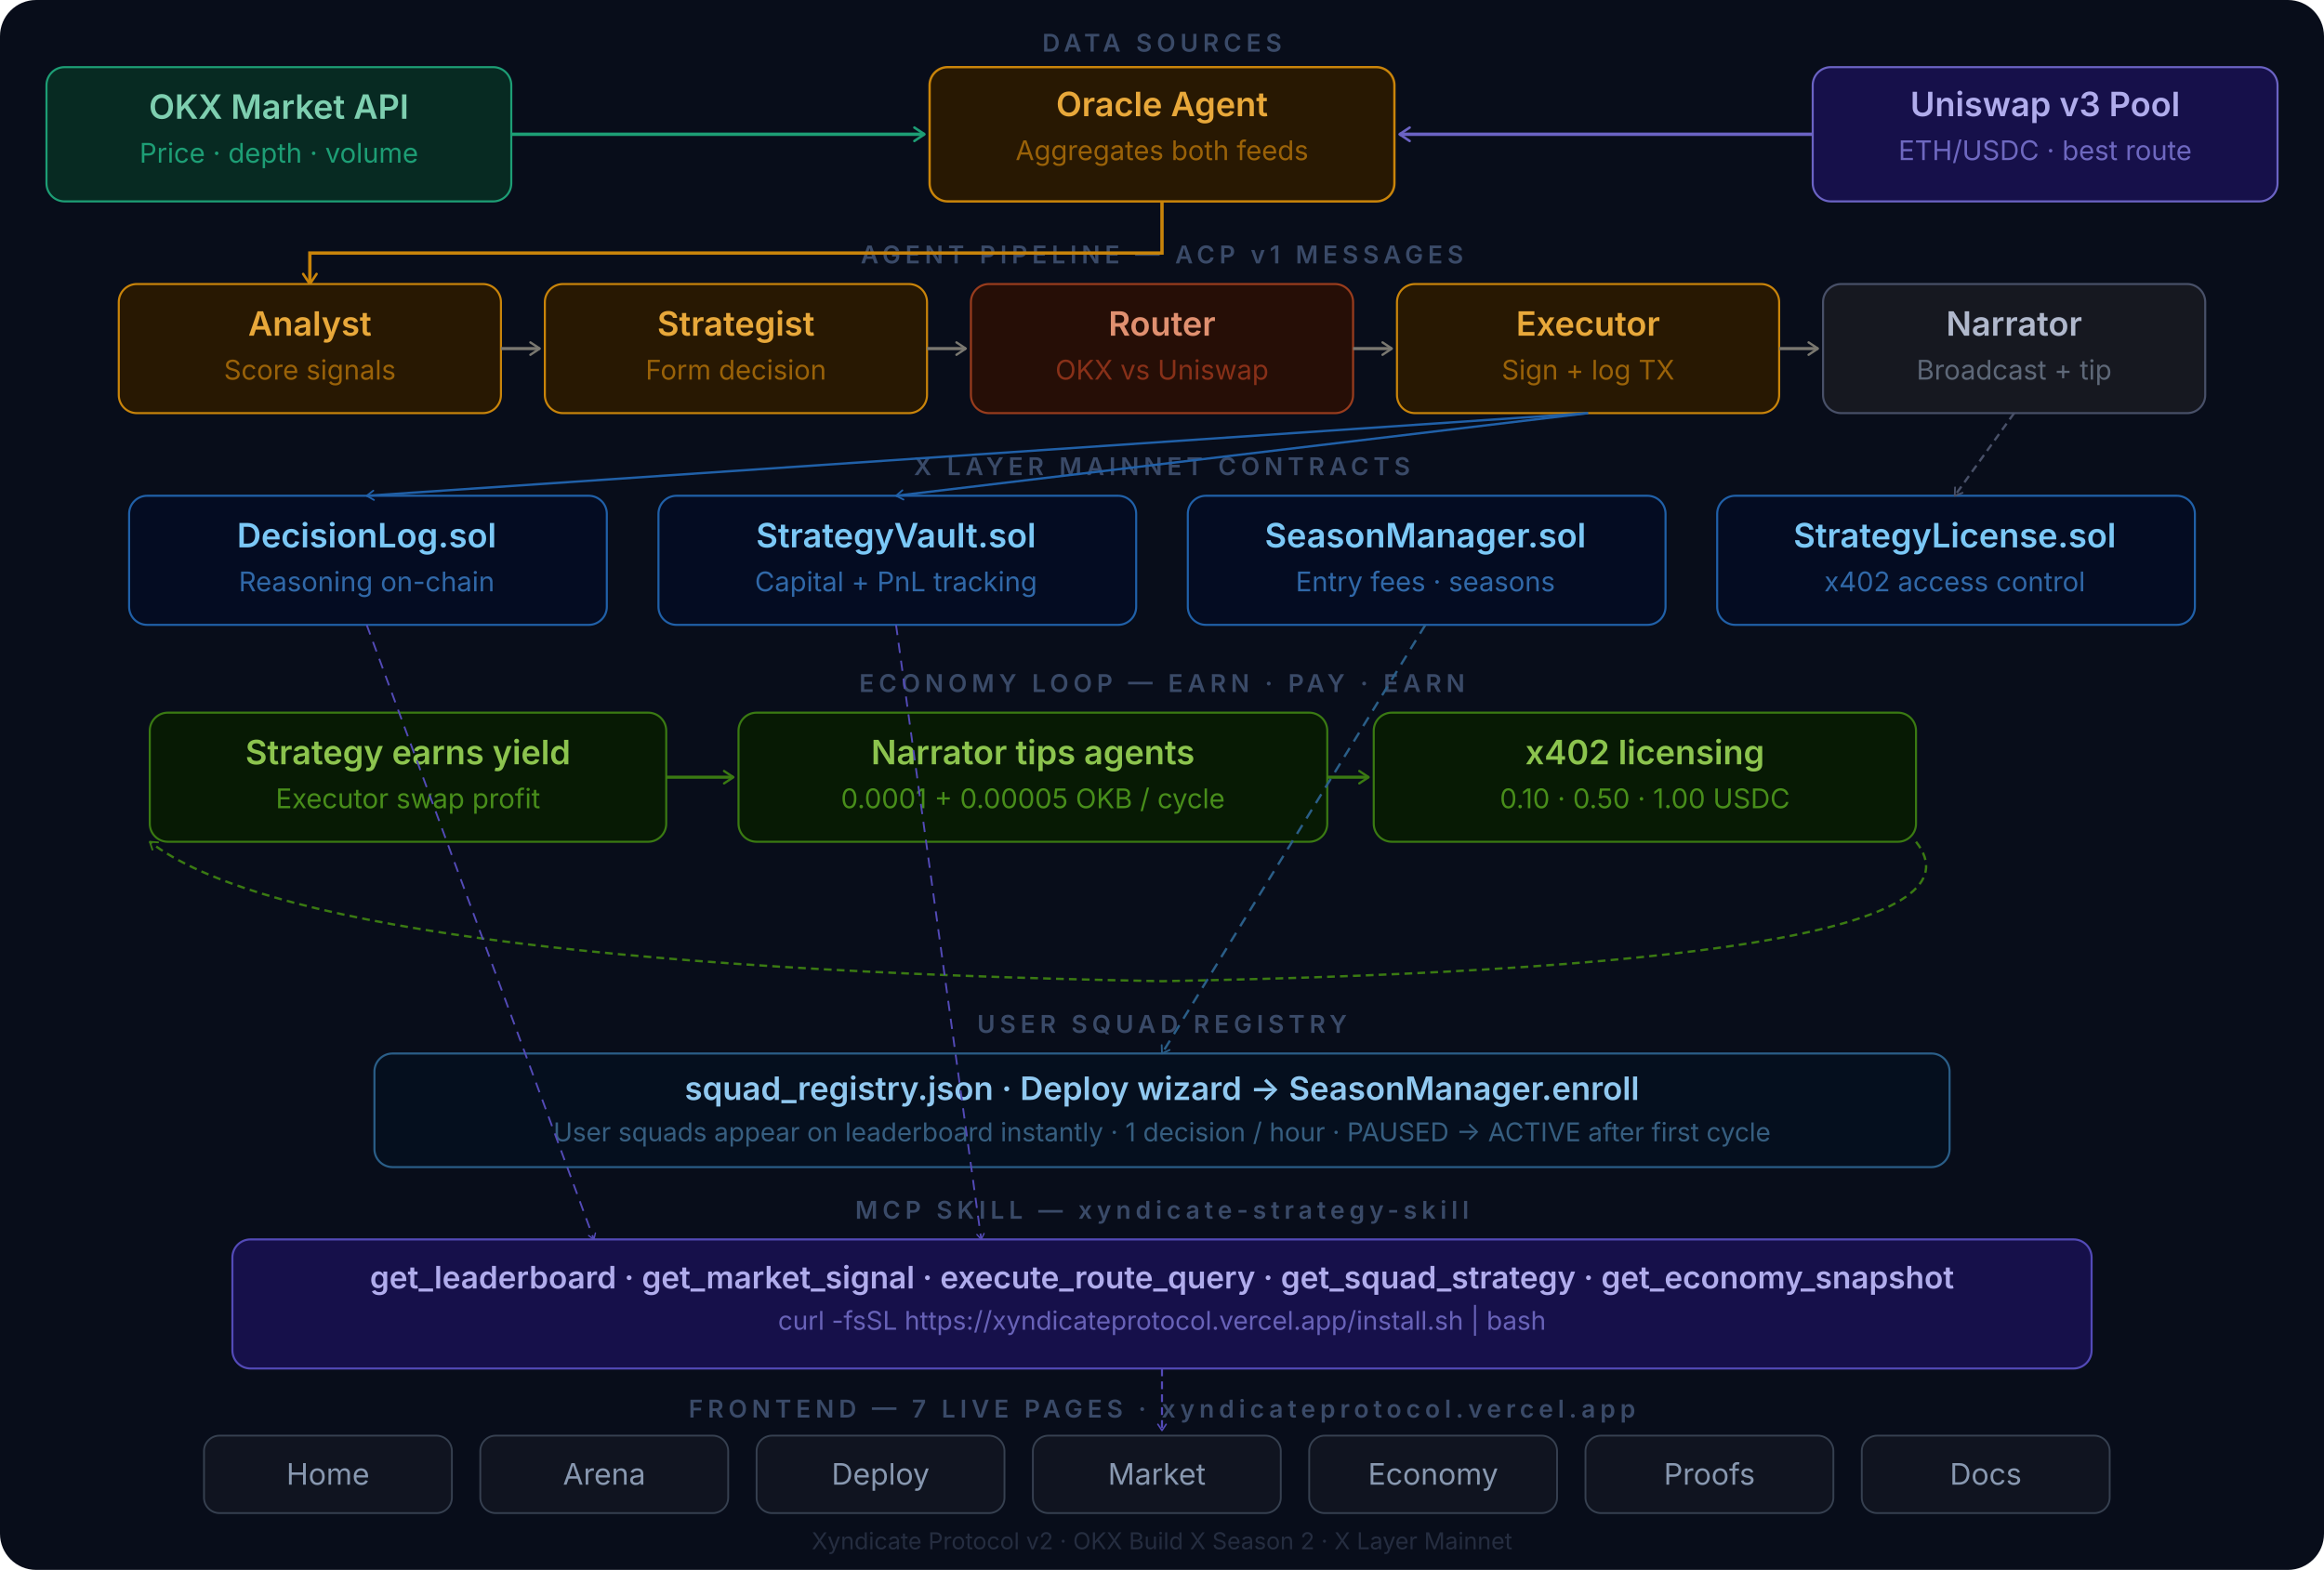
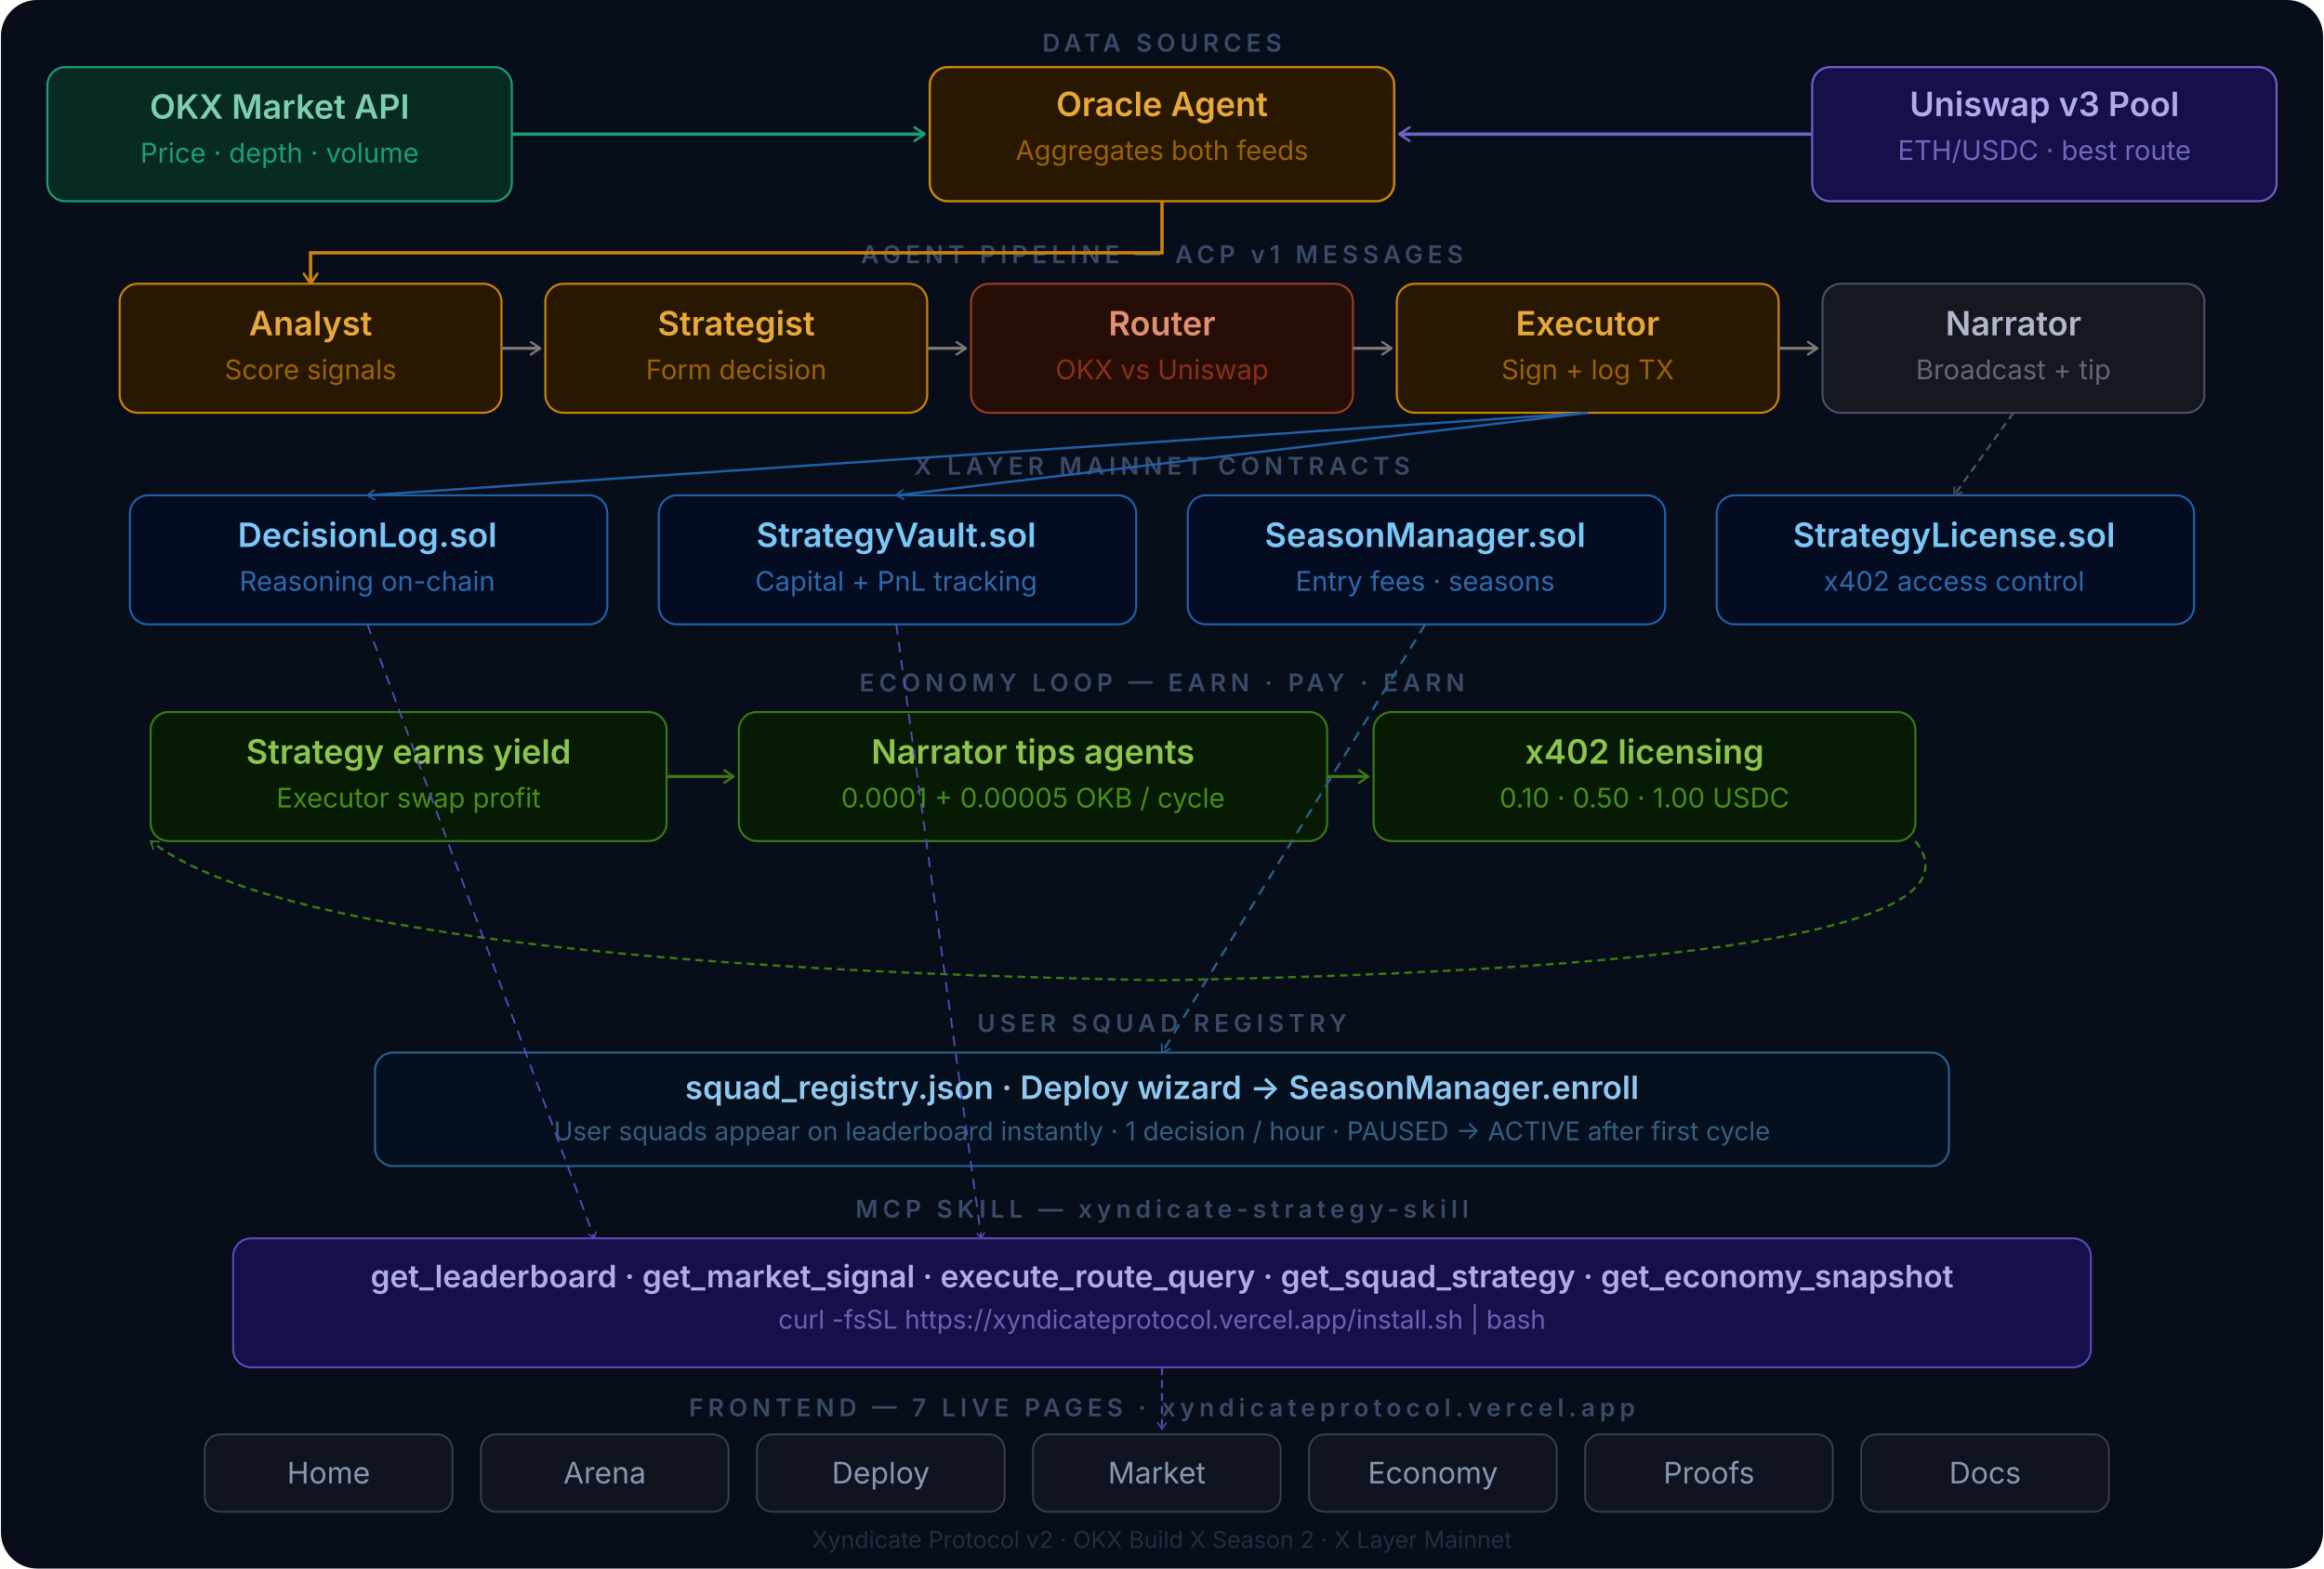
- <svg xmlns="http://www.w3.org/2000/svg" width="900" viewBox="0 0 900 608" role="img">
+ <svg xmlns="http://www.w3.org/2000/svg" width="1600" height="1080" viewBox="0 0 900 608" role="img">
  <defs>
    <marker id="arr" viewBox="0 0 10 10" refX="8" refY="5" markerWidth="5" markerHeight="5" orient="auto-start-reverse">
      <path d="M2 1L8 5L2 9" fill="none" stroke="context-stroke" stroke-width="1.5" stroke-linecap="round" stroke-linejoin="round" />
    </marker>
  </defs>
  <rect width="900" height="608" fill="#080D1A" rx="14" />
  <text x="450" y="20" text-anchor="middle" font-family="-apple-system, ui-sans-serif, system-ui, sans-serif" font-size="9.5" font-weight="600" fill="#3A4A68" letter-spacing="1.8">DATA SOURCES</text>
  <rect x="18" y="26" width="180" height="52" rx="7" fill="#072A22" stroke="#1D9E75" stroke-width="0.8" />
  <text x="108" y="46" text-anchor="middle" font-family="-apple-system, ui-sans-serif, system-ui, sans-serif" font-size="13" font-weight="600" fill="#7ECFB0">OKX Market API</text>
  <text x="108" y="63" text-anchor="middle" font-family="-apple-system, ui-sans-serif, system-ui, sans-serif" font-size="10.5" fill="#1D9E75">Price · depth · volume</text>
  <rect x="360" y="26" width="180" height="52" rx="7" fill="#281802" stroke="#C9840A" stroke-width="0.9" />
  <text x="450" y="45" text-anchor="middle" font-family="-apple-system, ui-sans-serif, system-ui, sans-serif" font-size="13" font-weight="600" fill="#E8A83A">Oracle Agent</text>
  <text x="450" y="62" text-anchor="middle" font-family="-apple-system, ui-sans-serif, system-ui, sans-serif" font-size="10.5" fill="#9A6208">Aggregates both feeds</text>
  <rect x="702" y="26" width="180" height="52" rx="7" fill="#16104A" stroke="#6B63C4" stroke-width="0.8" />
  <text x="792" y="45" text-anchor="middle" font-family="-apple-system, ui-sans-serif, system-ui, sans-serif" font-size="13" font-weight="600" fill="#B0ACEC">Uniswap v3 Pool</text>
  <text x="792" y="62" text-anchor="middle" font-family="-apple-system, ui-sans-serif, system-ui, sans-serif" font-size="10.5" fill="#6E68C0">ETH/USDC · best route</text>
  <line x1="198" y1="52" x2="358" y2="52" stroke="#1D9E75" stroke-width="1.3" marker-end="url(#arr)" />
  <line x1="702" y1="52" x2="542" y2="52" stroke="#6B63C4" stroke-width="1.3" marker-end="url(#arr)" />
  <text x="450" y="102" text-anchor="middle" font-family="-apple-system, ui-sans-serif, system-ui, sans-serif" font-size="9.5" font-weight="600" fill="#3A4A68" letter-spacing="1.8">AGENT PIPELINE — ACP v1 MESSAGES</text>
  <path d="M450 78 L450 98 L120 98 L120 110" fill="none" stroke="#C9840A" stroke-width="1.3" marker-end="url(#arr)" />
  <rect x="46" y="110" width="148" height="50" rx="7" fill="#281802" stroke="#C9840A" stroke-width="0.8" />
  <text x="120" y="130" text-anchor="middle" font-family="-apple-system, ui-sans-serif, system-ui, sans-serif" font-size="13" font-weight="600" fill="#E8A83A">Analyst</text>
  <text x="120" y="147" text-anchor="middle" font-family="-apple-system, ui-sans-serif, system-ui, sans-serif" font-size="10.5" fill="#9A6208">Score signals</text>
  <rect x="211" y="110" width="148" height="50" rx="7" fill="#281802" stroke="#C9840A" stroke-width="0.8" />
  <text x="285" y="130" text-anchor="middle" font-family="-apple-system, ui-sans-serif, system-ui, sans-serif" font-size="13" font-weight="600" fill="#E8A83A">Strategist</text>
  <text x="285" y="147" text-anchor="middle" font-family="-apple-system, ui-sans-serif, system-ui, sans-serif" font-size="10.5" fill="#9A6208">Form decision</text>
  <rect x="376" y="110" width="148" height="50" rx="7" fill="#260E06" stroke="#993C1D" stroke-width="0.8" />
  <text x="450" y="130" text-anchor="middle" font-family="-apple-system, ui-sans-serif, system-ui, sans-serif" font-size="13" font-weight="600" fill="#E09070">Router</text>
  <text x="450" y="147" text-anchor="middle" font-family="-apple-system, ui-sans-serif, system-ui, sans-serif" font-size="10.5" fill="#883018">OKX vs Uniswap</text>
  <rect x="541" y="110" width="148" height="50" rx="7" fill="#281802" stroke="#C9840A" stroke-width="0.8" />
  <text x="615" y="130" text-anchor="middle" font-family="-apple-system, ui-sans-serif, system-ui, sans-serif" font-size="13" font-weight="600" fill="#E8A83A">Executor</text>
  <text x="615" y="147" text-anchor="middle" font-family="-apple-system, ui-sans-serif, system-ui, sans-serif" font-size="10.5" fill="#9A6208">Sign + log TX</text>
  <rect x="706" y="110" width="148" height="50" rx="7" fill="#161820" stroke="#485068" stroke-width="0.8" />
  <text x="780" y="130" text-anchor="middle" font-family="-apple-system, ui-sans-serif, system-ui, sans-serif" font-size="13" font-weight="600" fill="#B0B8CC">Narrator</text>
  <text x="780" y="147" text-anchor="middle" font-family="-apple-system, ui-sans-serif, system-ui, sans-serif" font-size="10.5" fill="#5E6878">Broadcast + tip</text>
  <line x1="194" y1="135" x2="209" y2="135" stroke="#7A7870" stroke-width="1.2" marker-end="url(#arr)" />
  <line x1="359" y1="135" x2="374" y2="135" stroke="#7A7870" stroke-width="1.2" marker-end="url(#arr)" />
  <line x1="524" y1="135" x2="539" y2="135" stroke="#7A7870" stroke-width="1.2" marker-end="url(#arr)" />
  <line x1="689" y1="135" x2="704" y2="135" stroke="#7A7870" stroke-width="1.2" marker-end="url(#arr)" />
  <text x="450" y="184" text-anchor="middle" font-family="-apple-system, ui-sans-serif, system-ui, sans-serif" font-size="9.5" font-weight="600" fill="#3A4A68" letter-spacing="1.8">X LAYER MAINNET CONTRACTS</text>
  <rect x="50" y="192" width="185" height="50" rx="7" fill="#040C22" stroke="#2060A8" stroke-width="0.8" />
  <text x="142" y="212" text-anchor="middle" font-family="-apple-system, ui-sans-serif, system-ui, sans-serif" font-size="13" font-weight="600" fill="#7BC8F6">DecisionLog.sol</text>
  <text x="142" y="229" text-anchor="middle" font-family="-apple-system, ui-sans-serif, system-ui, sans-serif" font-size="10.5" fill="#3068A8">Reasoning on-chain</text>
  <rect x="255" y="192" width="185" height="50" rx="7" fill="#040C22" stroke="#2060A8" stroke-width="0.8" />
  <text x="347" y="212" text-anchor="middle" font-family="-apple-system, ui-sans-serif, system-ui, sans-serif" font-size="13" font-weight="600" fill="#7BC8F6">StrategyVault.sol</text>
  <text x="347" y="229" text-anchor="middle" font-family="-apple-system, ui-sans-serif, system-ui, sans-serif" font-size="10.5" fill="#3068A8">Capital + PnL tracking</text>
  <rect x="460" y="192" width="185" height="50" rx="7" fill="#040C22" stroke="#2060A8" stroke-width="0.8" />
  <text x="552" y="212" text-anchor="middle" font-family="-apple-system, ui-sans-serif, system-ui, sans-serif" font-size="13" font-weight="600" fill="#7BC8F6">SeasonManager.sol</text>
  <text x="552" y="229" text-anchor="middle" font-family="-apple-system, ui-sans-serif, system-ui, sans-serif" font-size="10.5" fill="#3068A8">Entry fees · seasons</text>
  <rect x="665" y="192" width="185" height="50" rx="7" fill="#040C22" stroke="#2060A8" stroke-width="0.8" />
  <text x="757" y="212" text-anchor="middle" font-family="-apple-system, ui-sans-serif, system-ui, sans-serif" font-size="13" font-weight="600" fill="#7BC8F6">StrategyLicense.sol</text>
  <text x="757" y="229" text-anchor="middle" font-family="-apple-system, ui-sans-serif, system-ui, sans-serif" font-size="10.5" fill="#3068A8">x402 access control</text>
  <line x1="615" y1="160" x2="142" y2="192" stroke="#2060A8" stroke-width="0.9" marker-end="url(#arr)" />
  <line x1="615" y1="160" x2="347" y2="192" stroke="#2060A8" stroke-width="0.9" marker-end="url(#arr)" />
  <line x1="780" y1="160" x2="757" y2="192" stroke="#485068" stroke-width="0.9" stroke-dasharray="3 2" marker-end="url(#arr)" />
  <text x="450" y="268" text-anchor="middle" font-family="-apple-system, ui-sans-serif, system-ui, sans-serif" font-size="9.5" font-weight="600" fill="#3A4A68" letter-spacing="1.8">ECONOMY LOOP — EARN · PAY · EARN</text>
  <rect x="58" y="276" width="200" height="50" rx="7" fill="#071A04" stroke="#3A7A12" stroke-width="0.8" />
  <text x="158" y="296" text-anchor="middle" font-family="-apple-system, ui-sans-serif, system-ui, sans-serif" font-size="13" font-weight="600" fill="#8CC44E">Strategy earns yield</text>
  <text x="158" y="313" text-anchor="middle" font-family="-apple-system, ui-sans-serif, system-ui, sans-serif" font-size="10.5" fill="#488E1A">Executor swap profit</text>
  <rect x="286" y="276" width="228" height="50" rx="7" fill="#071A04" stroke="#3A7A12" stroke-width="0.8" />
  <text x="400" y="296" text-anchor="middle" font-family="-apple-system, ui-sans-serif, system-ui, sans-serif" font-size="13" font-weight="600" fill="#8CC44E">Narrator tips agents</text>
  <text x="400" y="313" text-anchor="middle" font-family="-apple-system, ui-sans-serif, system-ui, sans-serif" font-size="10.5" fill="#488E1A">0.0001 + 0.00005 OKB / cycle</text>
  <rect x="532" y="276" width="210" height="50" rx="7" fill="#071A04" stroke="#3A7A12" stroke-width="0.8" />
  <text x="637" y="296" text-anchor="middle" font-family="-apple-system, ui-sans-serif, system-ui, sans-serif" font-size="13" font-weight="600" fill="#8CC44E">x402 licensing</text>
  <text x="637" y="313" text-anchor="middle" font-family="-apple-system, ui-sans-serif, system-ui, sans-serif" font-size="10.5" fill="#488E1A">0.10 · 0.50 · 1.00 USDC</text>
  <line x1="258" y1="301" x2="284" y2="301" stroke="#3A7A12" stroke-width="1.2" marker-end="url(#arr)" />
  <line x1="514" y1="301" x2="530" y2="301" stroke="#3A7A12" stroke-width="1.2" marker-end="url(#arr)" />
  <path d="M742 326 Q780 374 450 380 Q120 374 58 326" fill="none" stroke="#3A7A12" stroke-width="0.9" stroke-dasharray="3 2" marker-end="url(#arr)" />
  <text x="450" y="400" text-anchor="middle" font-family="-apple-system, ui-sans-serif, system-ui, sans-serif" font-size="9.5" font-weight="600" fill="#3A4A68" letter-spacing="1.8">USER SQUAD REGISTRY</text>
  <rect x="145" y="408" width="610" height="44" rx="7" fill="#050F1E" stroke="#2A5E88" stroke-width="0.8" />
  <text x="450" y="426" text-anchor="middle" font-family="-apple-system, ui-sans-serif, system-ui, sans-serif" font-size="12.5" font-weight="600" fill="#90C8F0">squad_registry.json  ·  Deploy wizard  →  SeasonManager.enroll</text>
  <text x="450" y="442" text-anchor="middle" font-family="-apple-system, ui-sans-serif, system-ui, sans-serif" font-size="10" fill="#365E80">User squads appear on leaderboard instantly  ·  1 decision / hour  ·  PAUSED → ACTIVE after first cycle</text>
  <line x1="552" y1="242" x2="450" y2="408" stroke="#2A5E88" stroke-width="0.9" stroke-dasharray="4 3" marker-end="url(#arr)" />
  <text x="450" y="472" text-anchor="middle" font-family="-apple-system, ui-sans-serif, system-ui, sans-serif" font-size="9.5" font-weight="600" fill="#3A4A68" letter-spacing="1.8">MCP SKILL — xyndicate-strategy-skill</text>
  <rect x="90" y="480" width="720" height="50" rx="7" fill="#16104A" stroke="#534AB7" stroke-width="0.8" />
  <text x="450" y="499" text-anchor="middle" font-family="-apple-system, ui-sans-serif, system-ui, sans-serif" font-size="12" font-weight="600" fill="#B0ACEC">get_leaderboard  ·  get_market_signal  ·  execute_route_query  ·  get_squad_strategy  ·  get_economy_snapshot</text>
  <text x="450" y="515" text-anchor="middle" font-family="-apple-system, ui-sans-serif, system-ui, sans-serif" font-size="10" fill="#6862B8">curl -fsSL https://xyndicateprotocol.vercel.app/install.sh | bash</text>
  <line x1="142" y1="242" x2="230" y2="480" stroke="#534AB7" stroke-width="0.7" stroke-dasharray="4 3" marker-end="url(#arr)" />
  <line x1="347" y1="242" x2="380" y2="480" stroke="#534AB7" stroke-width="0.7" stroke-dasharray="4 3" marker-end="url(#arr)" />
  <text x="450" y="549" text-anchor="middle" font-family="-apple-system, ui-sans-serif, system-ui, sans-serif" font-size="9.5" font-weight="600" fill="#3A4A68" letter-spacing="1.8">FRONTEND — 7 LIVE PAGES · xyndicateprotocol.vercel.app</text>
  <rect x="79" y="556" width="96" height="30" rx="6" fill="#101420" stroke="#364050" stroke-width="0.7" />
  <text x="127" y="575" text-anchor="middle" font-family="-apple-system, ui-sans-serif, system-ui, sans-serif" font-size="11.5" fill="#8898B0">Home</text>
  <rect x="186" y="556" width="96" height="30" rx="6" fill="#101420" stroke="#364050" stroke-width="0.7" />
  <text x="234" y="575" text-anchor="middle" font-family="-apple-system, ui-sans-serif, system-ui, sans-serif" font-size="11.5" fill="#8898B0">Arena</text>
  <rect x="293" y="556" width="96" height="30" rx="6" fill="#101420" stroke="#364050" stroke-width="0.7" />
  <text x="341" y="575" text-anchor="middle" font-family="-apple-system, ui-sans-serif, system-ui, sans-serif" font-size="11.5" fill="#8898B0">Deploy</text>
  <rect x="400" y="556" width="96" height="30" rx="6" fill="#101420" stroke="#364050" stroke-width="0.7" />
  <text x="448" y="575" text-anchor="middle" font-family="-apple-system, ui-sans-serif, system-ui, sans-serif" font-size="11.5" fill="#8898B0">Market</text>
  <rect x="507" y="556" width="96" height="30" rx="6" fill="#101420" stroke="#364050" stroke-width="0.7" />
  <text x="555" y="575" text-anchor="middle" font-family="-apple-system, ui-sans-serif, system-ui, sans-serif" font-size="11.5" fill="#8898B0">Economy</text>
  <rect x="614" y="556" width="96" height="30" rx="6" fill="#101420" stroke="#364050" stroke-width="0.7" />
  <text x="662" y="575" text-anchor="middle" font-family="-apple-system, ui-sans-serif, system-ui, sans-serif" font-size="11.5" fill="#8898B0">Proofs</text>
  <rect x="721" y="556" width="96" height="30" rx="6" fill="#101420" stroke="#364050" stroke-width="0.7" />
  <text x="769" y="575" text-anchor="middle" font-family="-apple-system, ui-sans-serif, system-ui, sans-serif" font-size="11.5" fill="#8898B0">Docs</text>
  <line x1="450" y1="530" x2="450" y2="554" stroke="#534AB7" stroke-width="0.8" stroke-dasharray="3 2" marker-end="url(#arr)" />
  <text x="450" y="600" text-anchor="middle" font-family="-apple-system, ui-sans-serif, system-ui, sans-serif" font-size="9" fill="#252D40">Xyndicate Protocol v2  ·  OKX Build X Season 2  ·  X Layer Mainnet</text>
</svg>
